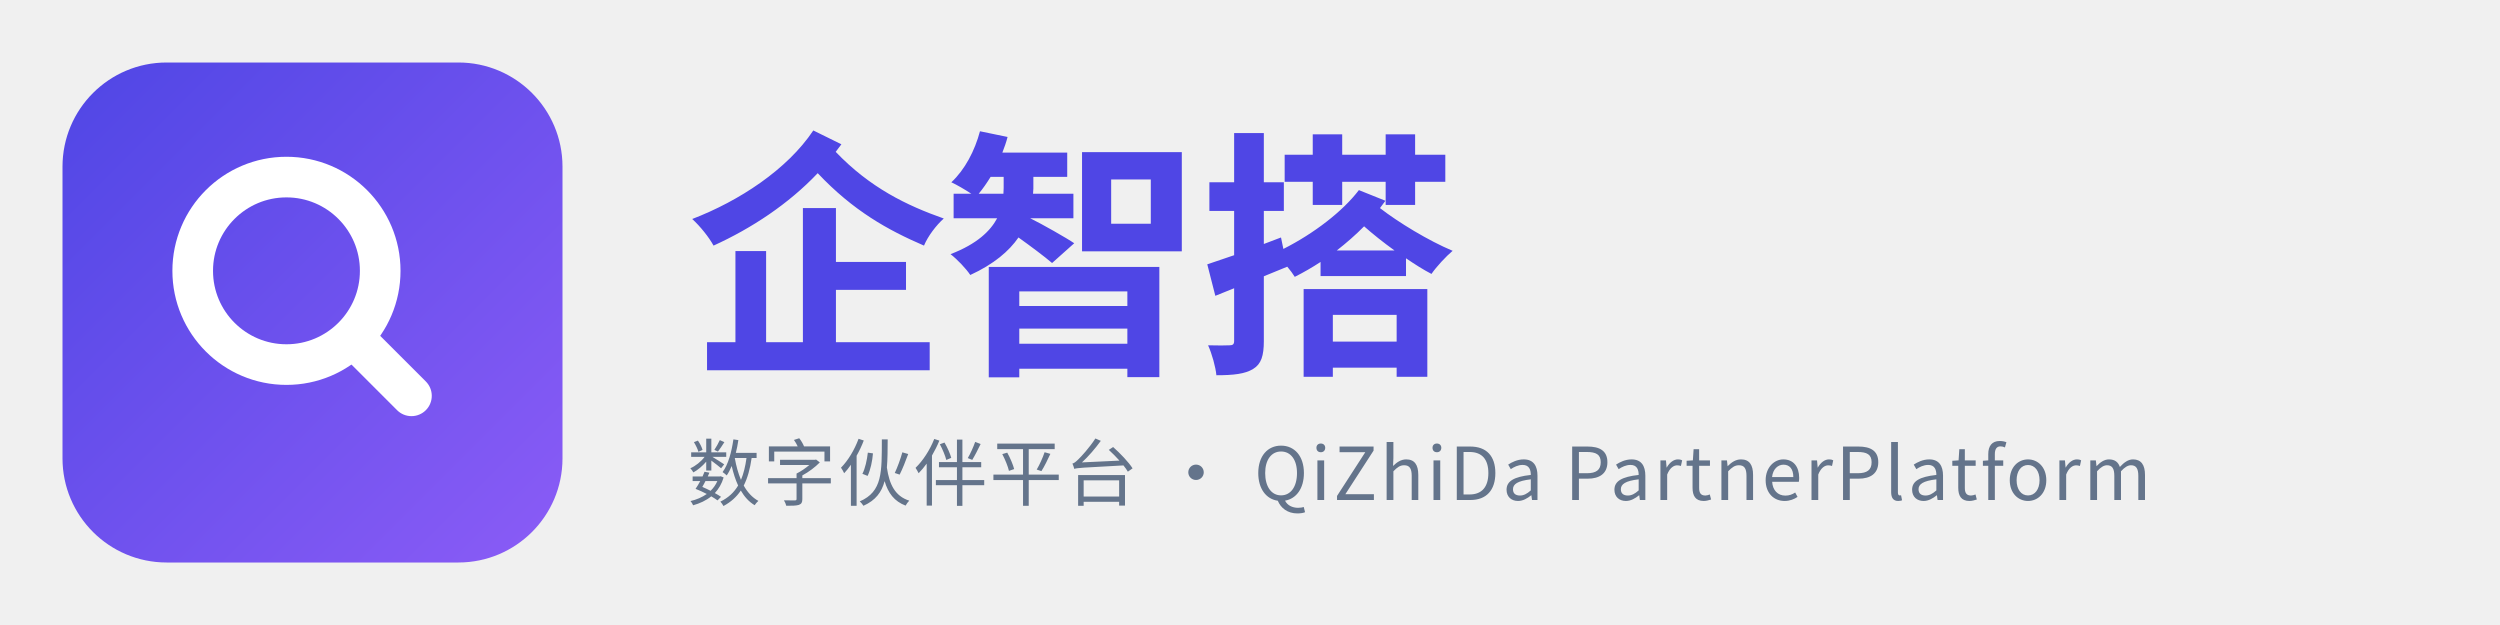
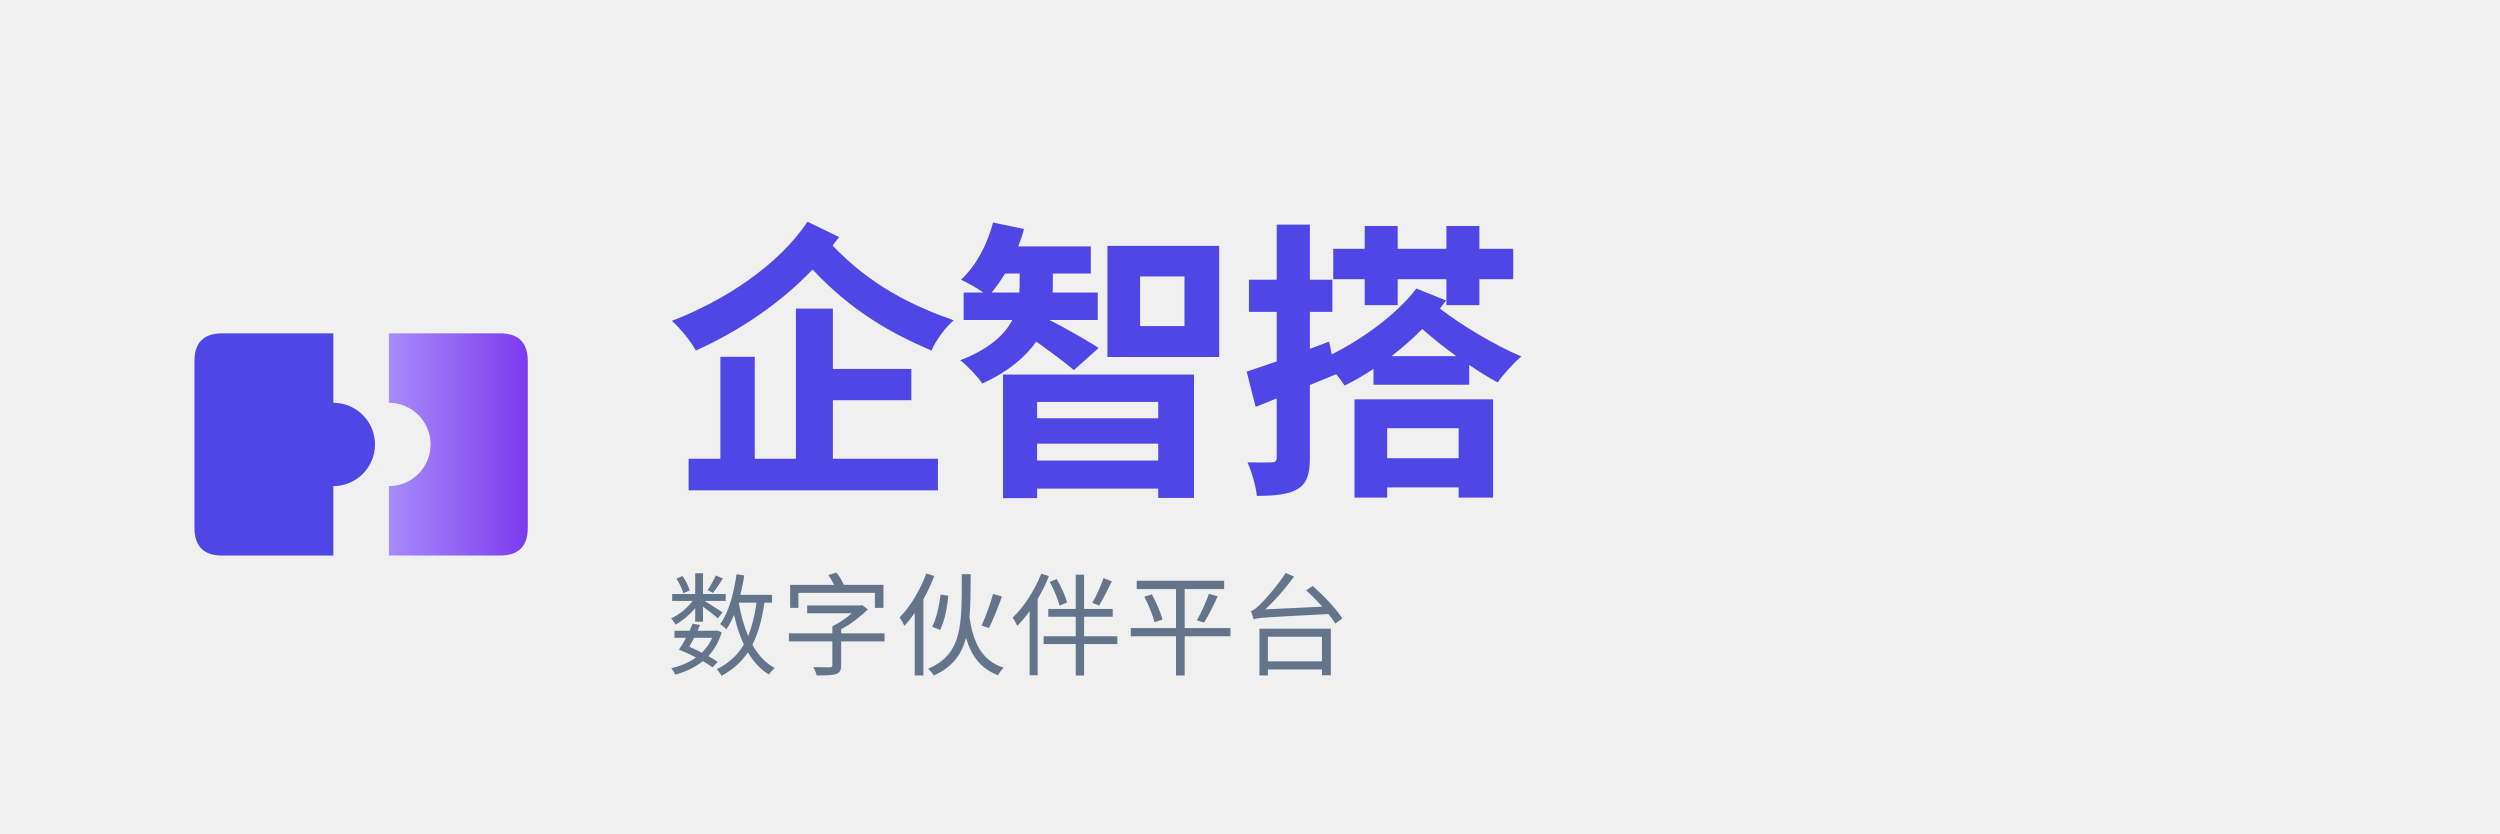
- <svg xmlns="http://www.w3.org/2000/svg" viewBox="0 0 480 120" role="img" aria-label="企智搭 · 数字伙伴平台">
+ <svg xmlns="http://www.w3.org/2000/svg" viewBox="0 0 360 120" role="img" aria-label="企智搭 · 数字伙伴平台">
  <defs>
-     <linearGradient id="bg" x1="12" y1="12" x2="108" y2="108" gradientUnits="userSpaceOnUse">
-       <stop offset="0" stop-color="#4f46e5" />
-       <stop offset="1" stop-color="#8b5cf6" />
+     <linearGradient id="rp" x1="0" y1="0" x2="1" y2="0">
+       <stop offset="0" stop-color="#a78bfa" />
+       <stop offset="1" stop-color="#7c3aed" />
    </linearGradient>
  </defs>
-   <rect x="12" y="12" width="96" height="96" rx="20" fill="url(#bg)" />
-   <g stroke="#fff" stroke-width="7.8" stroke-linecap="round" fill="none">
-     <circle cx="55" cy="52" r="18" />
-     <line x1="69" y1="66" x2="79" y2="76" />
+   <g transform="translate(20, 32) scale(2)">
+     <path d="M6 8 H14 V13 A2.5 2.5 0 0 1 14 19 V24 H6 Q4 24 4 22 V10 Q4 8 6 8 Z" fill="#4f46e5" />
+     <path d="M26 8 H18 V13 A2.5 2.5 0 0 1 18 19 V24 H26 Q28 24 28 22 V10 Q28 8 26 8 Z" fill="url(#rp)" />
  </g>
-   <text x="132" y="68" font-family="'PingFang SC', 'Microsoft YaHei', 'Noto Sans CJK SC', sans-serif" font-weight="700" font-size="50" fill="#4f46e5" letter-spacing="-1">企智搭</text>
-   <text x="132" y="96" font-family="'PingFang SC', 'Microsoft YaHei', 'Noto Sans CJK SC', sans-serif" font-size="14" fill="#64748b" letter-spacing="0.5">数字伙伴平台 · QiZhiDa PartnerPlatform</text>
+   <text x="96" y="68" font-family="'PingFang SC', 'Microsoft YaHei', 'Noto Sans CJK SC', sans-serif" font-weight="700" font-size="42" fill="#4f46e5" letter-spacing="-1">企智搭</text>
+   <text x="96" y="96" font-family="'PingFang SC', 'Microsoft YaHei', 'Noto Sans CJK SC', sans-serif" font-size="16" fill="#64748b" letter-spacing="0.5">数字伙伴平台</text>
</svg>
